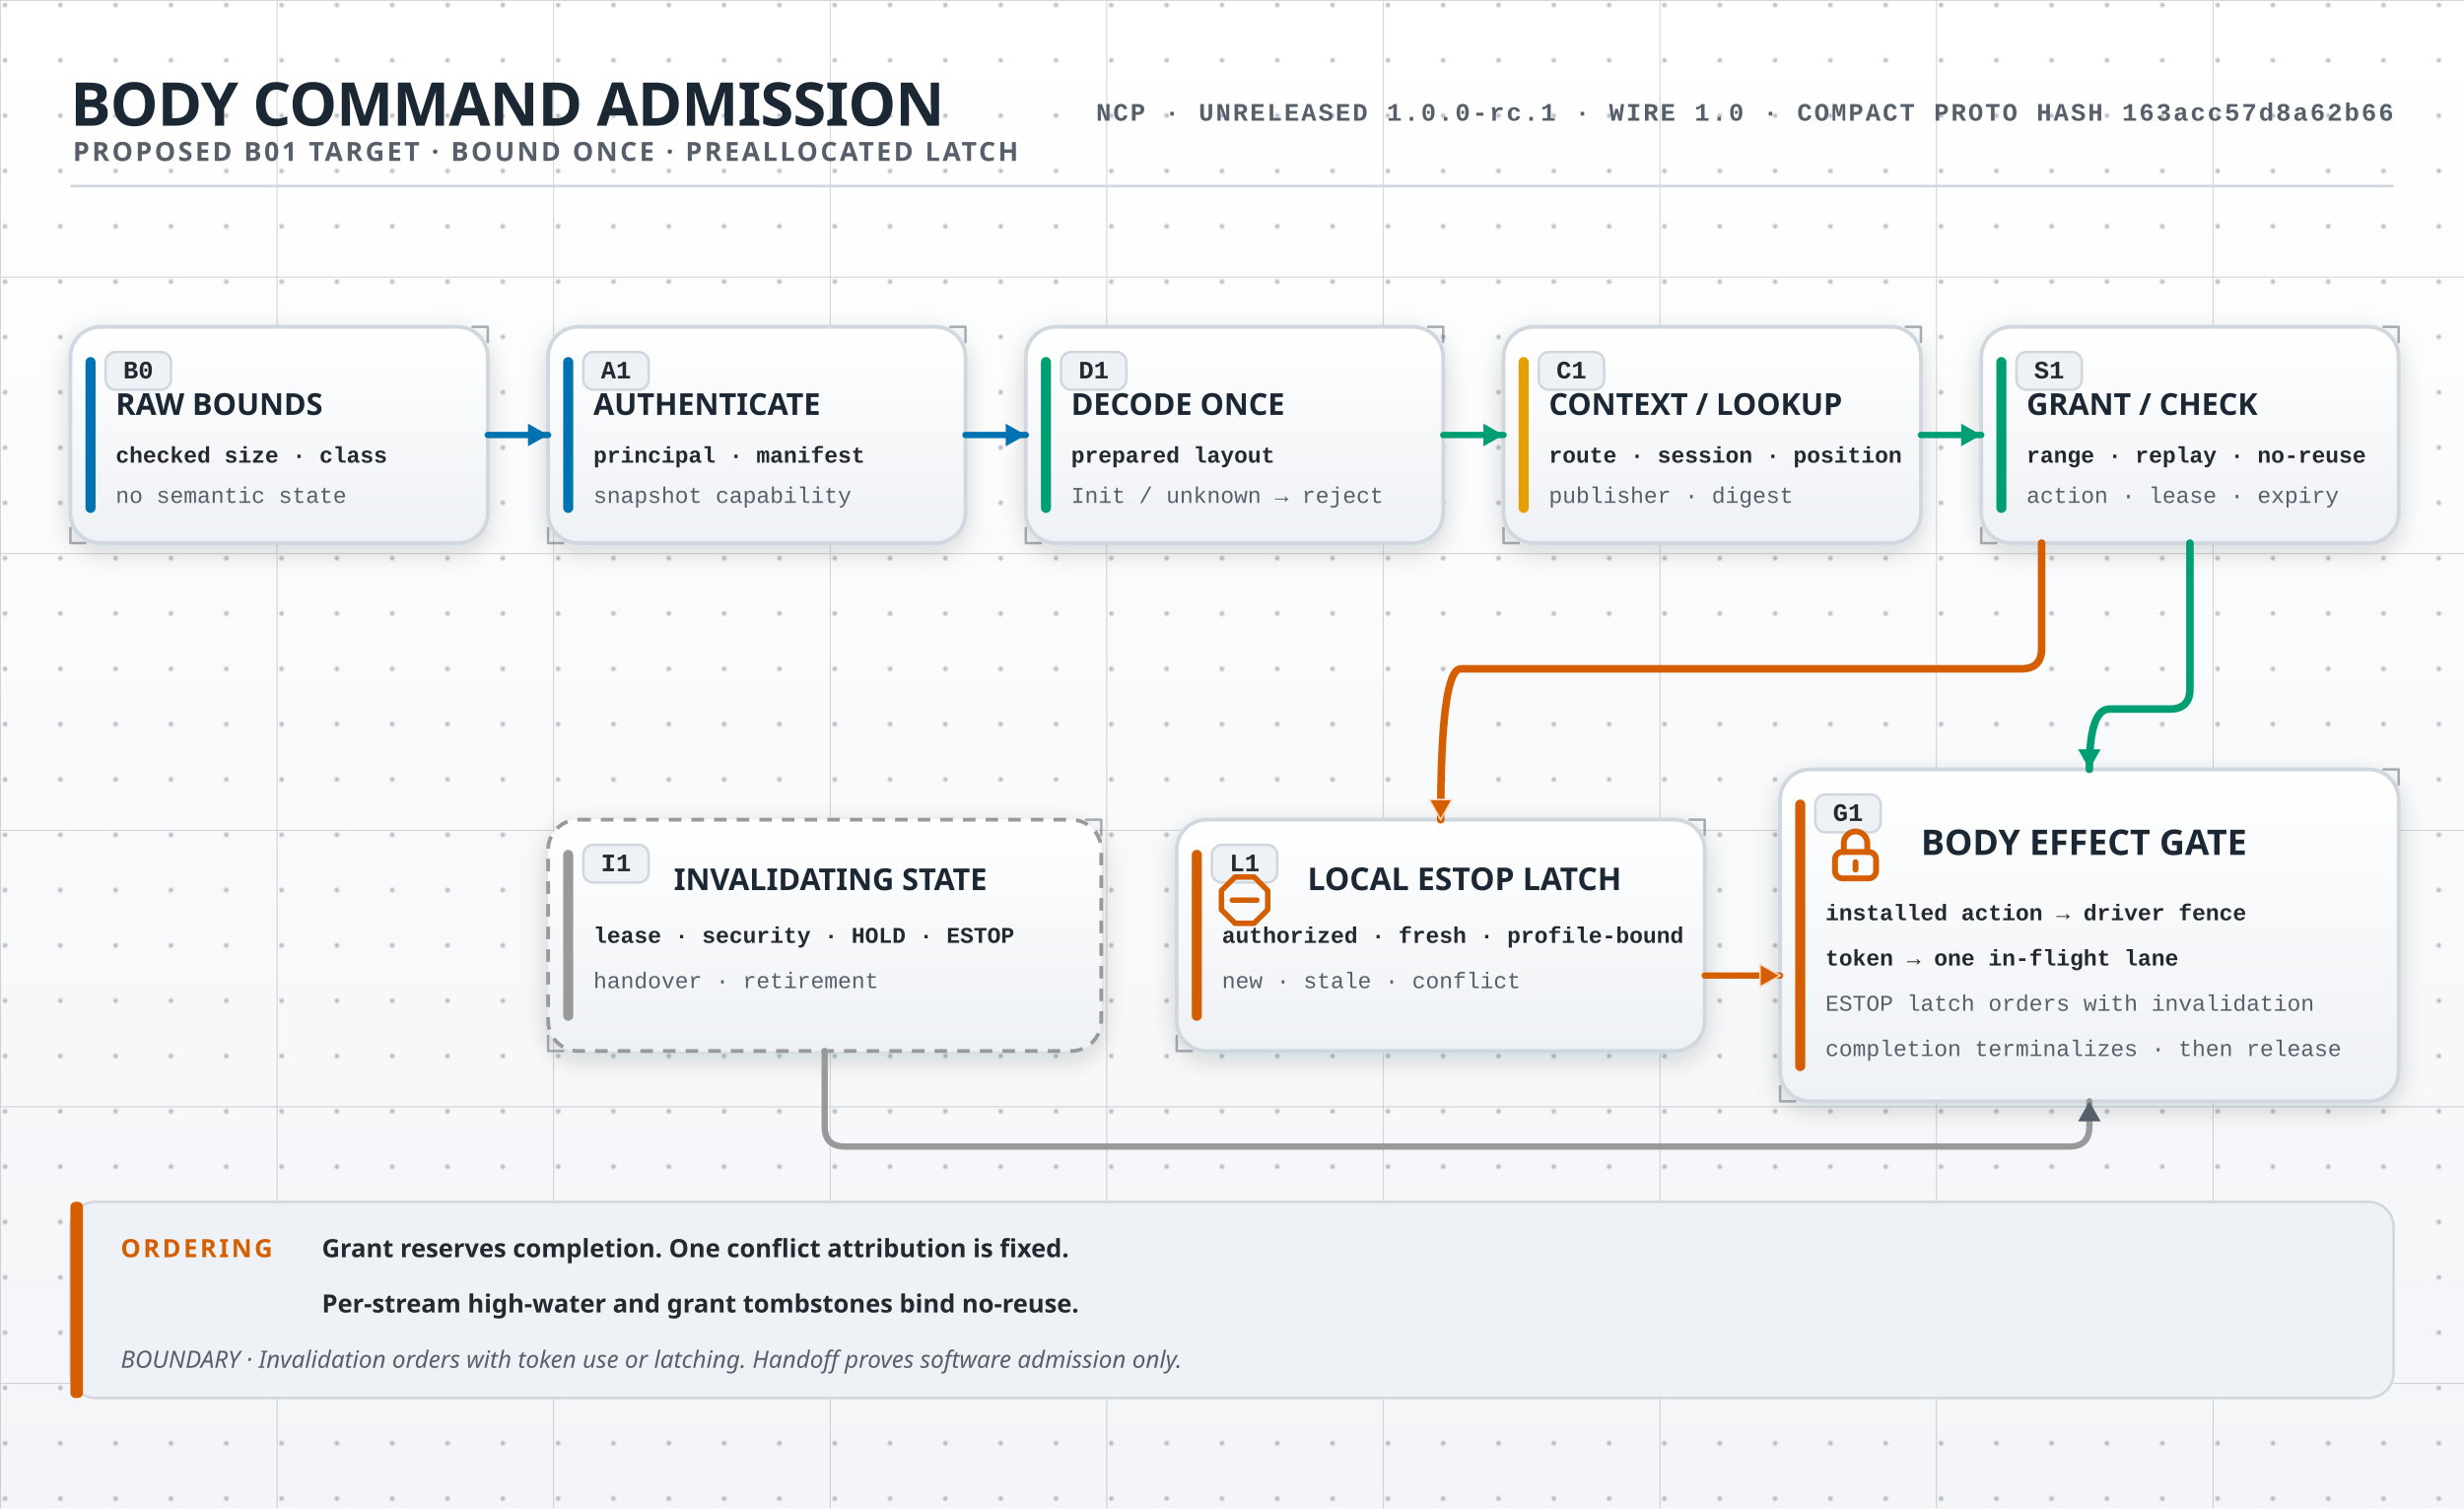
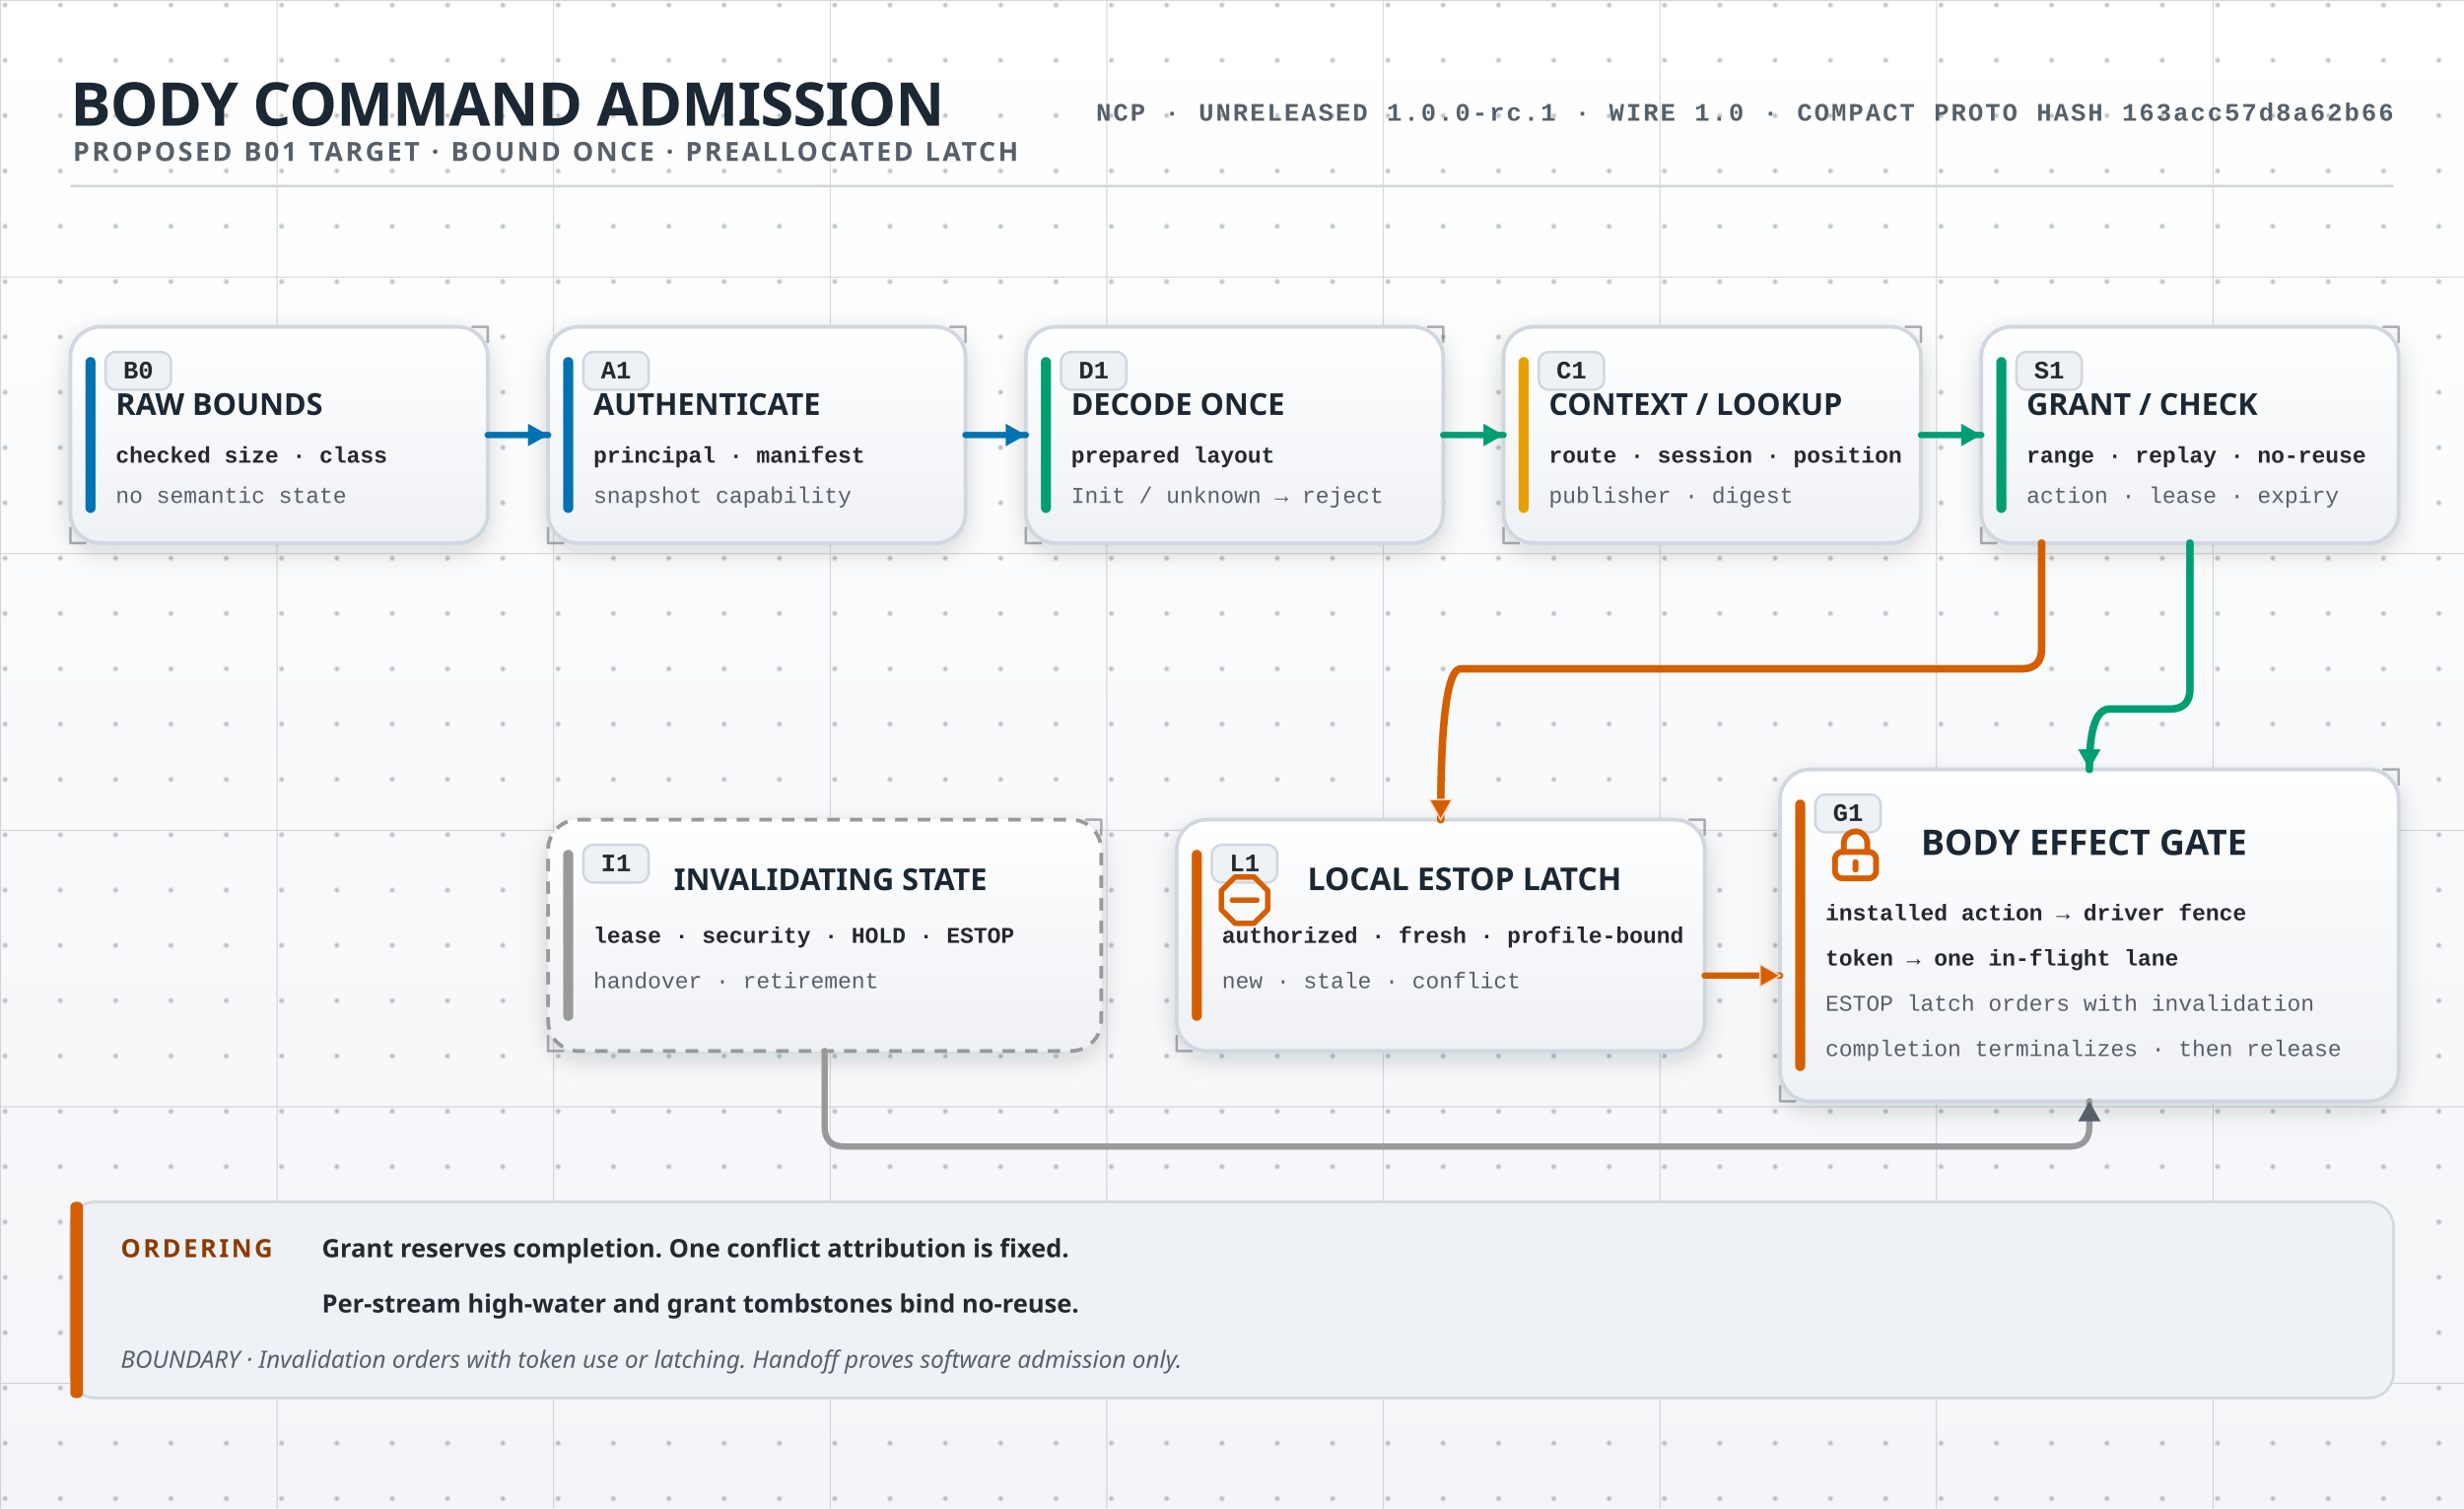
<svg xmlns="http://www.w3.org/2000/svg" width="980" height="600" viewBox="0 0 980 600" font-family="-apple-system, BlinkMacSystemFont, 'Segoe UI', 'Noto Sans', Helvetica, Arial, sans-serif" role="img" aria-labelledby="ncp-admission-title ncp-admission-desc">
  <defs>
    <linearGradient id="pageBg" x1="0" y1="0" x2="0" y2="1">
      <stop offset="0" stop-color="#ffffff" />
      <stop offset="1" stop-color="#f3f5f8" />
    </linearGradient>
    <linearGradient id="surface" x1="0" y1="0" x2="0" y2="1">
      <stop offset="0" stop-color="#ffffff" />
      <stop offset="1" stop-color="#eef1f5" />
    </linearGradient>
    <linearGradient id="busAction" x1="0" y1="0" x2="1" y2="0">
      <stop offset="0" stop-color="#D55E00" stop-opacity="1" />
      <stop offset="0.5" stop-color="#D55E00" stop-opacity="1" />
      <stop offset="1" stop-color="#b94f00" stop-opacity="1" />
    </linearGradient>
    <linearGradient id="contractHero" x1="0" y1="0" x2="1" y2="1">
      <stop offset="0" stop-color="#6D28D9" />
      <stop offset="1" stop-color="#5b21b6" />
    </linearGradient>
    <radialGradient id="gridDot" cx="0.5" cy="0.5" r="0.5">
      <stop offset="0" stop-color="#57606a" stop-opacity="0.5" />
      <stop offset="1" stop-color="#57606a" stop-opacity="0" />
    </radialGradient>
    <pattern id="grid" width="22" height="22" patternUnits="userSpaceOnUse">
      <circle cx="2" cy="2" r="1.4" fill="url(#gridDot)" />
    </pattern>
    <pattern id="gridMajor" width="110" height="110" patternUnits="userSpaceOnUse">
      <path d="M110 0H0V110" fill="none" stroke="#57606a" stroke-width="0.75" stroke-opacity="0.26" />
    </pattern>
    <filter id="soft" x="-40%" y="-40%" width="180%" height="180%" color-interpolation-filters="sRGB">
      <feDropShadow dx="0" dy="3" stdDeviation="5" flood-color="#1b2733" flood-opacity="0.18" />
    </filter>
    <filter id="halo" x="-60%" y="-60%" width="220%" height="220%" color-interpolation-filters="sRGB">
      <feGaussianBlur stdDeviation="3" />
    </filter>
    <filter id="glow" x="-90%" y="-90%" width="280%" height="280%" color-interpolation-filters="sRGB">
      <feGaussianBlur in="SourceAlpha" stdDeviation="3.4" result="b" />
      <feFlood flood-color="#D55E00" flood-opacity="0.4" />
      <feComposite in2="b" operator="in" result="g" />
      <feMerge>
        <feMergeNode in="g" />
        <feMergeNode in="SourceGraphic" />
      </feMerge>
    </filter>
    <marker id="arrowAction" markerUnits="userSpaceOnUse" markerWidth="12" markerHeight="12" refX="9" refY="5.5" orient="auto">
      <path d="M1,1 L9,5.5 L1,10 Z" fill="#D55E00" />
    </marker>
    <marker id="arrowControl" markerUnits="userSpaceOnUse" markerWidth="12" markerHeight="12" refX="9" refY="5.5" orient="auto">
      <path d="M1,1 L9,5.5 L1,10 Z" fill="#0072B2" />
    </marker>
    <marker id="replyControl" markerUnits="userSpaceOnUse" markerWidth="12" markerHeight="12" refX="9" refY="5.5" orient="auto">
      <path d="M2,1.5 L9,5.5 L2,9.5" fill="none" stroke="#0072B2" stroke-width="1.7" stroke-linecap="round" stroke-linejoin="round" />
    </marker>
    <marker id="arrowPercep" markerUnits="userSpaceOnUse" markerWidth="12" markerHeight="12" refX="9" refY="5.5" orient="auto">
      <path d="M1,1 L9,5.5 L1,10 Z" fill="#56B4E9" />
    </marker>
    <marker id="tapObserve" markerUnits="userSpaceOnUse" markerWidth="10" markerHeight="10" refX="5" refY="5" orient="auto">
      <circle cx="5" cy="5" r="3.2" fill="none" stroke="#999999" stroke-width="1.5" />
    </marker>
    <marker id="arrowContract" markerUnits="userSpaceOnUse" markerWidth="12" markerHeight="12" refX="9" refY="5.5" orient="auto">
      <path d="M1,1 L9,5.5 L1,10 Z" fill="#6D28D9" />
    </marker>
    <marker id="submoduleArrow" markerUnits="userSpaceOnUse" markerWidth="12" markerHeight="12" refX="9" refY="5.5" orient="auto">
      <path d="M2,1.5 L9,5.5 L2,9.5" fill="none" stroke="#999999" stroke-width="1.7" stroke-linecap="round" stroke-linejoin="round" />
    </marker>
    <marker id="arrowActive" markerUnits="userSpaceOnUse" markerWidth="12" markerHeight="12" refX="9" refY="5.5" orient="auto">
      <path d="M1,1 L9,5.5 L1,10 Z" fill="#009E73" />
    </marker>
    <marker id="arrowEstop" markerUnits="userSpaceOnUse" markerWidth="12" markerHeight="12" refX="9" refY="5.5" orient="auto">
      <path d="M1,1 L9,5.5 L1,10 Z" fill="#D55E00" stroke="#ffd9c2" stroke-width="0.6" />
    </marker>
    <marker id="arrowHold" markerUnits="userSpaceOnUse" markerWidth="12" markerHeight="12" refX="9" refY="5.5" orient="auto">
      <path d="M1,1 L9,5.5 L1,10 Z" fill="#E69F00" />
    </marker>
    <marker id="arrowMut" markerUnits="userSpaceOnUse" markerWidth="12" markerHeight="12" refX="9" refY="5.5" orient="auto">
      <path d="M1,1 L9,5.5 L1,10 Z" fill="#57606a" />
    </marker>
    <marker id="arrowConfig" markerUnits="userSpaceOnUse" markerWidth="12" markerHeight="12" refX="9" refY="5.5" orient="auto">
      <path d="M1,1 L9,5.5 L1,10 Z" fill="#CC79A7" />
    </marker>
    <filter id="glowContract" x="-90%" y="-90%" width="280%" height="280%" color-interpolation-filters="sRGB">
      <feGaussianBlur in="SourceAlpha" stdDeviation="3.4" result="b" />
      <feFlood flood-color="#6D28D9" flood-opacity="0.4" />
      <feComposite in2="b" operator="in" result="g" />
      <feMerge>
        <feMergeNode in="g" />
        <feMergeNode in="SourceGraphic" />
      </feMerge>
    </filter>
    <filter id="glowActive" x="-90%" y="-90%" width="280%" height="280%" color-interpolation-filters="sRGB">
      <feGaussianBlur in="SourceAlpha" stdDeviation="3.4" result="b" />
      <feFlood flood-color="#009E73" flood-opacity="0.4" />
      <feComposite in2="b" operator="in" result="g" />
      <feMerge>
        <feMergeNode in="g" />
        <feMergeNode in="SourceGraphic" />
      </feMerge>
    </filter>
  </defs>
  <rect x="0" y="0" width="980" height="600" rx="0" fill="url(#pageBg)" />
  <rect x="0" y="0" width="980" height="600" rx="0" fill="url(#gridMajor)" />
  <rect x="0" y="0" width="980" height="600" rx="0" fill="url(#grid)" />
  <text x="28" y="50" font-family="-apple-system, BlinkMacSystemFont, 'Segoe UI', 'Noto Sans', Helvetica, Arial, sans-serif" font-size="24" font-weight="800" font-style="normal" fill="#1b2733" text-anchor="start" letter-spacing="-0.3" text-rendering="geometricPrecision">BODY COMMAND ADMISSION</text>
  <text x="29" y="64" font-family="-apple-system, BlinkMacSystemFont, 'Segoe UI', 'Noto Sans', Helvetica, Arial, sans-serif" font-size="10.5" font-weight="600" font-style="normal" fill="#57606a" text-anchor="start" letter-spacing="1.0" text-rendering="geometricPrecision">PROPOSED B01 TARGET · BOUND ONCE · PREALLOCATED LATCH</text>
  <line x1="28" y1="74" x2="952" y2="74" stroke="#d0d7de" stroke-width="1" stroke-linecap="butt" />
  <text x="952" y="48" font-family="ui-monospace, SFMono-Regular, 'SF Mono', Menlo, Consolas, 'Liberation Mono', monospace" font-size="10" font-weight="600" font-style="normal" fill="#57606a" text-anchor="end" letter-spacing="0.8" text-rendering="geometricPrecision">NCP · UNRELEASED 1.0.0-rc.1 · WIRE 1.0 · COMPACT PROTO HASH 163acc57d8a62b66</text>
  <rect x="28" y="130" width="166" height="86" rx="12" fill="url(#surface)" filter="url(#soft)" />
  <rect x="28" y="130" width="166" height="86" rx="12" fill="none" stroke="#d0d7de" stroke-width="1.5" />
  <rect x="34" y="142" width="4" height="62" rx="2" fill="#0072B2" />
  <path d="M188,130 L194,130 L194,136" fill="none" stroke="#57606a" stroke-width="1" stroke-linecap="round" stroke-linejoin="round" stroke-opacity="0.5" />
  <path d="M28,210 L28,216 L34,216" fill="none" stroke="#57606a" stroke-width="1" stroke-linecap="round" stroke-linejoin="round" stroke-opacity="0.5" />
  <rect x="42" y="140" width="26" height="15" rx="4" fill="#eef1f5" stroke="#d0d7de" stroke-width="1" />
  <text x="55" y="150.5" font-family="ui-monospace, SFMono-Regular, 'SF Mono', Menlo, Consolas, 'Liberation Mono', monospace" font-size="10" font-weight="700" font-style="normal" fill="#24292f" text-anchor="middle" text-rendering="geometricPrecision">B0</text>
  <text x="46" y="165" font-family="-apple-system, BlinkMacSystemFont, 'Segoe UI', 'Noto Sans', Helvetica, Arial, sans-serif" font-size="12" font-weight="700" font-style="normal" fill="#1b2733" text-anchor="start" text-rendering="geometricPrecision">RAW BOUNDS</text>
  <text x="46" y="184" font-family="ui-monospace, SFMono-Regular, 'SF Mono', Menlo, Consolas, 'Liberation Mono', monospace" font-size="9" font-weight="600" font-style="normal" fill="#24292f" text-anchor="start" text-rendering="geometricPrecision">checked size · class</text>
  <text x="46" y="200" font-family="ui-monospace, SFMono-Regular, 'SF Mono', Menlo, Consolas, 'Liberation Mono', monospace" font-size="9" font-weight="500" font-style="normal" fill="#57606a" text-anchor="start" text-rendering="geometricPrecision">no semantic state</text>
  <rect x="218" y="130" width="166" height="86" rx="12" fill="url(#surface)" filter="url(#soft)" />
  <rect x="218" y="130" width="166" height="86" rx="12" fill="none" stroke="#d0d7de" stroke-width="1.5" />
  <rect x="224" y="142" width="4" height="62" rx="2" fill="#0072B2" />
  <path d="M378,130 L384,130 L384,136" fill="none" stroke="#57606a" stroke-width="1" stroke-linecap="round" stroke-linejoin="round" stroke-opacity="0.5" />
  <path d="M218,210 L218,216 L224,216" fill="none" stroke="#57606a" stroke-width="1" stroke-linecap="round" stroke-linejoin="round" stroke-opacity="0.5" />
  <rect x="232" y="140" width="26" height="15" rx="4" fill="#eef1f5" stroke="#d0d7de" stroke-width="1" />
  <text x="245" y="150.5" font-family="ui-monospace, SFMono-Regular, 'SF Mono', Menlo, Consolas, 'Liberation Mono', monospace" font-size="10" font-weight="700" font-style="normal" fill="#24292f" text-anchor="middle" text-rendering="geometricPrecision">A1</text>
  <text x="236" y="165" font-family="-apple-system, BlinkMacSystemFont, 'Segoe UI', 'Noto Sans', Helvetica, Arial, sans-serif" font-size="12" font-weight="700" font-style="normal" fill="#1b2733" text-anchor="start" text-rendering="geometricPrecision">AUTHENTICATE</text>
  <text x="236" y="184" font-family="ui-monospace, SFMono-Regular, 'SF Mono', Menlo, Consolas, 'Liberation Mono', monospace" font-size="9" font-weight="600" font-style="normal" fill="#24292f" text-anchor="start" text-rendering="geometricPrecision">principal · manifest</text>
  <text x="236" y="200" font-family="ui-monospace, SFMono-Regular, 'SF Mono', Menlo, Consolas, 'Liberation Mono', monospace" font-size="9" font-weight="500" font-style="normal" fill="#57606a" text-anchor="start" text-rendering="geometricPrecision">snapshot capability</text>
  <rect x="408" y="130" width="166" height="86" rx="12" fill="url(#surface)" filter="url(#soft)" />
  <rect x="408" y="130" width="166" height="86" rx="12" fill="none" stroke="#d0d7de" stroke-width="1.5" />
  <rect x="414" y="142" width="4" height="62" rx="2" fill="#009E73" />
  <path d="M568,130 L574,130 L574,136" fill="none" stroke="#57606a" stroke-width="1" stroke-linecap="round" stroke-linejoin="round" stroke-opacity="0.5" />
  <path d="M408,210 L408,216 L414,216" fill="none" stroke="#57606a" stroke-width="1" stroke-linecap="round" stroke-linejoin="round" stroke-opacity="0.5" />
  <rect x="422" y="140" width="26" height="15" rx="4" fill="#eef1f5" stroke="#d0d7de" stroke-width="1" />
  <text x="435" y="150.5" font-family="ui-monospace, SFMono-Regular, 'SF Mono', Menlo, Consolas, 'Liberation Mono', monospace" font-size="10" font-weight="700" font-style="normal" fill="#24292f" text-anchor="middle" text-rendering="geometricPrecision">D1</text>
  <text x="426" y="165" font-family="-apple-system, BlinkMacSystemFont, 'Segoe UI', 'Noto Sans', Helvetica, Arial, sans-serif" font-size="12" font-weight="700" font-style="normal" fill="#1b2733" text-anchor="start" text-rendering="geometricPrecision">DECODE ONCE</text>
  <text x="426" y="184" font-family="ui-monospace, SFMono-Regular, 'SF Mono', Menlo, Consolas, 'Liberation Mono', monospace" font-size="9" font-weight="600" font-style="normal" fill="#24292f" text-anchor="start" text-rendering="geometricPrecision">prepared layout</text>
  <text x="426" y="200" font-family="ui-monospace, SFMono-Regular, 'SF Mono', Menlo, Consolas, 'Liberation Mono', monospace" font-size="9" font-weight="500" font-style="normal" fill="#57606a" text-anchor="start" text-rendering="geometricPrecision">Init / unknown → reject</text>
  <rect x="598" y="130" width="166" height="86" rx="12" fill="url(#surface)" filter="url(#soft)" />
  <rect x="598" y="130" width="166" height="86" rx="12" fill="none" stroke="#d0d7de" stroke-width="1.5" />
  <rect x="604" y="142" width="4" height="62" rx="2" fill="#E69F00" />
  <path d="M758,130 L764,130 L764,136" fill="none" stroke="#57606a" stroke-width="1" stroke-linecap="round" stroke-linejoin="round" stroke-opacity="0.5" />
  <path d="M598,210 L598,216 L604,216" fill="none" stroke="#57606a" stroke-width="1" stroke-linecap="round" stroke-linejoin="round" stroke-opacity="0.5" />
  <rect x="612" y="140" width="26" height="15" rx="4" fill="#eef1f5" stroke="#d0d7de" stroke-width="1" />
  <text x="625" y="150.5" font-family="ui-monospace, SFMono-Regular, 'SF Mono', Menlo, Consolas, 'Liberation Mono', monospace" font-size="10" font-weight="700" font-style="normal" fill="#24292f" text-anchor="middle" text-rendering="geometricPrecision">C1</text>
  <text x="616" y="165" font-family="-apple-system, BlinkMacSystemFont, 'Segoe UI', 'Noto Sans', Helvetica, Arial, sans-serif" font-size="12" font-weight="700" font-style="normal" fill="#1b2733" text-anchor="start" text-rendering="geometricPrecision">CONTEXT / LOOKUP</text>
  <text x="616" y="184" font-family="ui-monospace, SFMono-Regular, 'SF Mono', Menlo, Consolas, 'Liberation Mono', monospace" font-size="9" font-weight="600" font-style="normal" fill="#24292f" text-anchor="start" text-rendering="geometricPrecision">route · session · position</text>
  <text x="616" y="200" font-family="ui-monospace, SFMono-Regular, 'SF Mono', Menlo, Consolas, 'Liberation Mono', monospace" font-size="9" font-weight="500" font-style="normal" fill="#57606a" text-anchor="start" text-rendering="geometricPrecision">publisher · digest</text>
  <rect x="788" y="130" width="166" height="86" rx="12" fill="url(#surface)" filter="url(#soft)" />
  <rect x="788" y="130" width="166" height="86" rx="12" fill="none" stroke="#d0d7de" stroke-width="1.5" />
  <rect x="794" y="142" width="4" height="62" rx="2" fill="#009E73" />
  <path d="M948,130 L954,130 L954,136" fill="none" stroke="#57606a" stroke-width="1" stroke-linecap="round" stroke-linejoin="round" stroke-opacity="0.5" />
  <path d="M788,210 L788,216 L794,216" fill="none" stroke="#57606a" stroke-width="1" stroke-linecap="round" stroke-linejoin="round" stroke-opacity="0.5" />
  <rect x="802" y="140" width="26" height="15" rx="4" fill="#eef1f5" stroke="#d0d7de" stroke-width="1" />
  <text x="815" y="150.5" font-family="ui-monospace, SFMono-Regular, 'SF Mono', Menlo, Consolas, 'Liberation Mono', monospace" font-size="10" font-weight="700" font-style="normal" fill="#24292f" text-anchor="middle" text-rendering="geometricPrecision">S1</text>
  <text x="806" y="165" font-family="-apple-system, BlinkMacSystemFont, 'Segoe UI', 'Noto Sans', Helvetica, Arial, sans-serif" font-size="12" font-weight="700" font-style="normal" fill="#1b2733" text-anchor="start" text-rendering="geometricPrecision">GRANT / CHECK</text>
  <text x="806" y="184" font-family="ui-monospace, SFMono-Regular, 'SF Mono', Menlo, Consolas, 'Liberation Mono', monospace" font-size="9" font-weight="600" font-style="normal" fill="#24292f" text-anchor="start" text-rendering="geometricPrecision">range · replay · no-reuse</text>
  <text x="806" y="200" font-family="ui-monospace, SFMono-Regular, 'SF Mono', Menlo, Consolas, 'Liberation Mono', monospace" font-size="9" font-weight="500" font-style="normal" fill="#57606a" text-anchor="start" text-rendering="geometricPrecision">action · lease · expiry</text>
  <line x1="194" y1="173" x2="218" y2="173" stroke="#0072B2" stroke-width="2.5" stroke-linecap="round" marker-end="url(#arrowControl)" />
  <line x1="384" y1="173" x2="408" y2="173" stroke="#0072B2" stroke-width="2.5" stroke-linecap="round" marker-end="url(#arrowControl)" />
  <line x1="574" y1="173" x2="598" y2="173" stroke="#009E73" stroke-width="2.5" stroke-linecap="round" marker-end="url(#arrowActive)" />
  <line x1="764" y1="173" x2="788" y2="173" stroke="#009E73" stroke-width="2.5" stroke-linecap="round" marker-end="url(#arrowActive)" />
  <rect x="218" y="326" width="220" height="92" rx="12" fill="url(#surface)" filter="url(#soft)" />
  <rect x="218" y="326" width="220" height="92" rx="12" fill="none" stroke="#999999" stroke-width="1.5" stroke-dasharray="5 4" fill-opacity="0.7" />
  <rect x="224" y="338" width="4" height="68" rx="2" fill="#999999" />
  <path d="M432,326 L438,326 L438,332" fill="none" stroke="#57606a" stroke-width="1" stroke-linecap="round" stroke-linejoin="round" stroke-opacity="0.5" />
  <path d="M218,412 L218,418 L224,418" fill="none" stroke="#57606a" stroke-width="1" stroke-linecap="round" stroke-linejoin="round" stroke-opacity="0.5" />
  <rect x="232" y="336" width="26" height="15" rx="4" fill="#eef1f5" stroke="#d0d7de" stroke-width="1" />
  <text x="245" y="346.5" font-family="ui-monospace, SFMono-Regular, 'SF Mono', Menlo, Consolas, 'Liberation Mono', monospace" font-size="10" font-weight="700" font-style="normal" fill="#24292f" text-anchor="middle" text-rendering="geometricPrecision">I1</text>
  <text x="268" y="354" font-family="-apple-system, BlinkMacSystemFont, 'Segoe UI', 'Noto Sans', Helvetica, Arial, sans-serif" font-size="12" font-weight="700" font-style="normal" fill="#1b2733" text-anchor="start" text-rendering="geometricPrecision">INVALIDATING STATE</text>
  <text x="236" y="375" font-family="ui-monospace, SFMono-Regular, 'SF Mono', Menlo, Consolas, 'Liberation Mono', monospace" font-size="9" font-weight="600" font-style="normal" fill="#24292f" text-anchor="start" text-rendering="geometricPrecision">lease · security · HOLD · ESTOP</text>
  <text x="236" y="393" font-family="ui-monospace, SFMono-Regular, 'SF Mono', Menlo, Consolas, 'Liberation Mono', monospace" font-size="9" font-weight="500" font-style="normal" fill="#57606a" text-anchor="start" text-rendering="geometricPrecision">handover · retirement</text>
  <rect x="468" y="326" width="210" height="92" rx="12" fill="url(#surface)" filter="url(#soft)" />
  <rect x="468" y="326" width="210" height="92" rx="12" fill="none" stroke="#d0d7de" stroke-width="1.5" />
  <rect x="474" y="338" width="4" height="68" rx="2" fill="#D55E00" />
  <path d="M672,326 L678,326 L678,332" fill="none" stroke="#57606a" stroke-width="1" stroke-linecap="round" stroke-linejoin="round" stroke-opacity="0.5" />
  <path d="M468,412 L468,418 L474,418" fill="none" stroke="#57606a" stroke-width="1" stroke-linecap="round" stroke-linejoin="round" stroke-opacity="0.5" />
  <rect x="482" y="336" width="26" height="15" rx="4" fill="#eef1f5" stroke="#d0d7de" stroke-width="1" />
  <text x="495" y="346.5" font-family="ui-monospace, SFMono-Regular, 'SF Mono', Menlo, Consolas, 'Liberation Mono', monospace" font-size="10" font-weight="700" font-style="normal" fill="#24292f" text-anchor="middle" text-rendering="geometricPrecision">L1</text>
  <g transform="translate(482,345) scale(1.0833)" fill="none" stroke="#D55E00" stroke-width="2" stroke-linecap="round" stroke-linejoin="round">
    <path d="M8.5 3.5 H15.5 L20.5 8.5 V15.5 L15.5 20.5 H8.5 L3.5 15.5 V8.5 Z" />
    <path d="M7.5 12 H16.5" />
  </g>
  <text x="520" y="354" font-family="-apple-system, BlinkMacSystemFont, 'Segoe UI', 'Noto Sans', Helvetica, Arial, sans-serif" font-size="12.5" font-weight="800" font-style="normal" fill="#1b2733" text-anchor="start" text-rendering="geometricPrecision">LOCAL ESTOP LATCH</text>
  <text x="486" y="375" font-family="ui-monospace, SFMono-Regular, 'SF Mono', Menlo, Consolas, 'Liberation Mono', monospace" font-size="9" font-weight="600" font-style="normal" fill="#24292f" text-anchor="start" text-rendering="geometricPrecision">authorized · fresh · profile-bound</text>
  <text x="486" y="393" font-family="ui-monospace, SFMono-Regular, 'SF Mono', Menlo, Consolas, 'Liberation Mono', monospace" font-size="9" font-weight="500" font-style="normal" fill="#57606a" text-anchor="start" text-rendering="geometricPrecision">new · stale · conflict</text>
  <path d="M812,216 L812,258 Q812,266 804,266 L581,266 Q573,266 573,326" fill="none" stroke="#D55E00" stroke-width="3" stroke-linecap="round" stroke-linejoin="round" marker-end="url(#arrowEstop)" />
  <rect x="708" y="306" width="246" height="132" rx="12" fill="url(#surface)" filter="url(#soft)" />
  <rect x="708" y="306" width="246" height="132" rx="12" fill="none" stroke="#d0d7de" stroke-width="1.5" />
  <rect x="714" y="318" width="4" height="108" rx="2" fill="#D55E00" />
  <path d="M948,306 L954,306 L954,312" fill="none" stroke="#57606a" stroke-width="1" stroke-linecap="round" stroke-linejoin="round" stroke-opacity="0.5" />
  <path d="M708,432 L708,438 L714,438" fill="none" stroke="#57606a" stroke-width="1" stroke-linecap="round" stroke-linejoin="round" stroke-opacity="0.5" />
  <rect x="722" y="316" width="26" height="15" rx="4" fill="#eef1f5" stroke="#d0d7de" stroke-width="1" />
  <text x="735" y="326.5" font-family="ui-monospace, SFMono-Regular, 'SF Mono', Menlo, Consolas, 'Liberation Mono', monospace" font-size="10" font-weight="700" font-style="normal" fill="#24292f" text-anchor="middle" text-rendering="geometricPrecision">G1</text>
  <g transform="translate(724,326) scale(1.1667)" fill="none" stroke="#D55E00" stroke-width="2" stroke-linecap="round" stroke-linejoin="round">
    <rect x="5" y="11" width="14" height="9" rx="2.5" />
    <path d="M8 11V8a4 4 0 0 1 8 0v3" />
    <path d="M12 14.5v2.5" />
  </g>
  <text x="764" y="340" font-family="-apple-system, BlinkMacSystemFont, 'Segoe UI', 'Noto Sans', Helvetica, Arial, sans-serif" font-size="14" font-weight="800" font-style="normal" fill="#1b2733" text-anchor="start" text-rendering="geometricPrecision">BODY EFFECT GATE</text>
  <text x="726" y="366" font-family="ui-monospace, SFMono-Regular, 'SF Mono', Menlo, Consolas, 'Liberation Mono', monospace" font-size="9" font-weight="600" font-style="normal" fill="#24292f" text-anchor="start" text-rendering="geometricPrecision">installed action → driver fence</text>
  <text x="726" y="384" font-family="ui-monospace, SFMono-Regular, 'SF Mono', Menlo, Consolas, 'Liberation Mono', monospace" font-size="9" font-weight="600" font-style="normal" fill="#24292f" text-anchor="start" text-rendering="geometricPrecision">token → one in-flight lane</text>
  <text x="726" y="402" font-family="ui-monospace, SFMono-Regular, 'SF Mono', Menlo, Consolas, 'Liberation Mono', monospace" font-size="9" font-weight="500" font-style="normal" fill="#57606a" text-anchor="start" text-rendering="geometricPrecision">ESTOP latch orders with invalidation</text>
  <text x="726" y="420" font-family="ui-monospace, SFMono-Regular, 'SF Mono', Menlo, Consolas, 'Liberation Mono', monospace" font-size="9" font-weight="500" font-style="normal" fill="#57606a" text-anchor="start" text-rendering="geometricPrecision">completion terminalizes · then release</text>
  <path d="M871,216 L871,274 Q871,282 863,282 L839,282 Q831,282 831,306" fill="none" stroke="#009E73" stroke-width="3" stroke-linecap="round" stroke-linejoin="round" marker-end="url(#arrowActive)" />
  <path d="M328,418 L328,448 Q328,456 336,456 L823,456 Q831,456 831,448 L831,438" fill="none" stroke="#999999" stroke-width="2.5" stroke-linecap="round" stroke-linejoin="round" marker-end="url(#arrowMut)" />
  <line x1="678" y1="388" x2="708" y2="388" stroke="#D55E00" stroke-width="2.5" stroke-linecap="round" marker-end="url(#arrowEstop)" />
  <rect x="28" y="478" width="924" height="78" rx="10" fill="#eef1f5" stroke="#d0d7de" stroke-width="1" />
  <rect x="28" y="478" width="5" height="78" rx="2" fill="#D55E00" />
-   <text x="48" y="500" font-family="-apple-system, BlinkMacSystemFont, 'Segoe UI', 'Noto Sans', Helvetica, Arial, sans-serif" font-size="10" font-weight="800" font-style="normal" fill="#D55E00" text-anchor="start" letter-spacing="1.0" text-rendering="geometricPrecision">ORDERING</text>
+   <text x="48" y="500" font-family="-apple-system, BlinkMacSystemFont, 'Segoe UI', 'Noto Sans', Helvetica, Arial, sans-serif" font-size="10" font-weight="800" font-style="normal" fill="#8C3B00" text-anchor="start" letter-spacing="1.0" text-rendering="geometricPrecision">ORDERING</text>
  <text x="128" y="500" font-family="-apple-system, BlinkMacSystemFont, 'Segoe UI', 'Noto Sans', Helvetica, Arial, sans-serif" font-size="10" font-weight="600" font-style="normal" fill="#24292f" text-anchor="start" text-rendering="geometricPrecision">Grant reserves completion. One conflict attribution is fixed.</text>
  <text x="128" y="522" font-family="-apple-system, BlinkMacSystemFont, 'Segoe UI', 'Noto Sans', Helvetica, Arial, sans-serif" font-size="10" font-weight="600" font-style="normal" fill="#24292f" text-anchor="start" text-rendering="geometricPrecision">Per-stream high-water and grant tombstones bind no-reuse.</text>
  <text x="48" y="544" font-family="-apple-system, BlinkMacSystemFont, 'Segoe UI', 'Noto Sans', Helvetica, Arial, sans-serif" font-size="9.5" font-weight="500" font-style="italic" fill="#57606a" text-anchor="start" text-rendering="geometricPrecision">BOUNDARY · Invalidation orders with token use or latching. Handoff proves software admission only.</text>
</svg>
